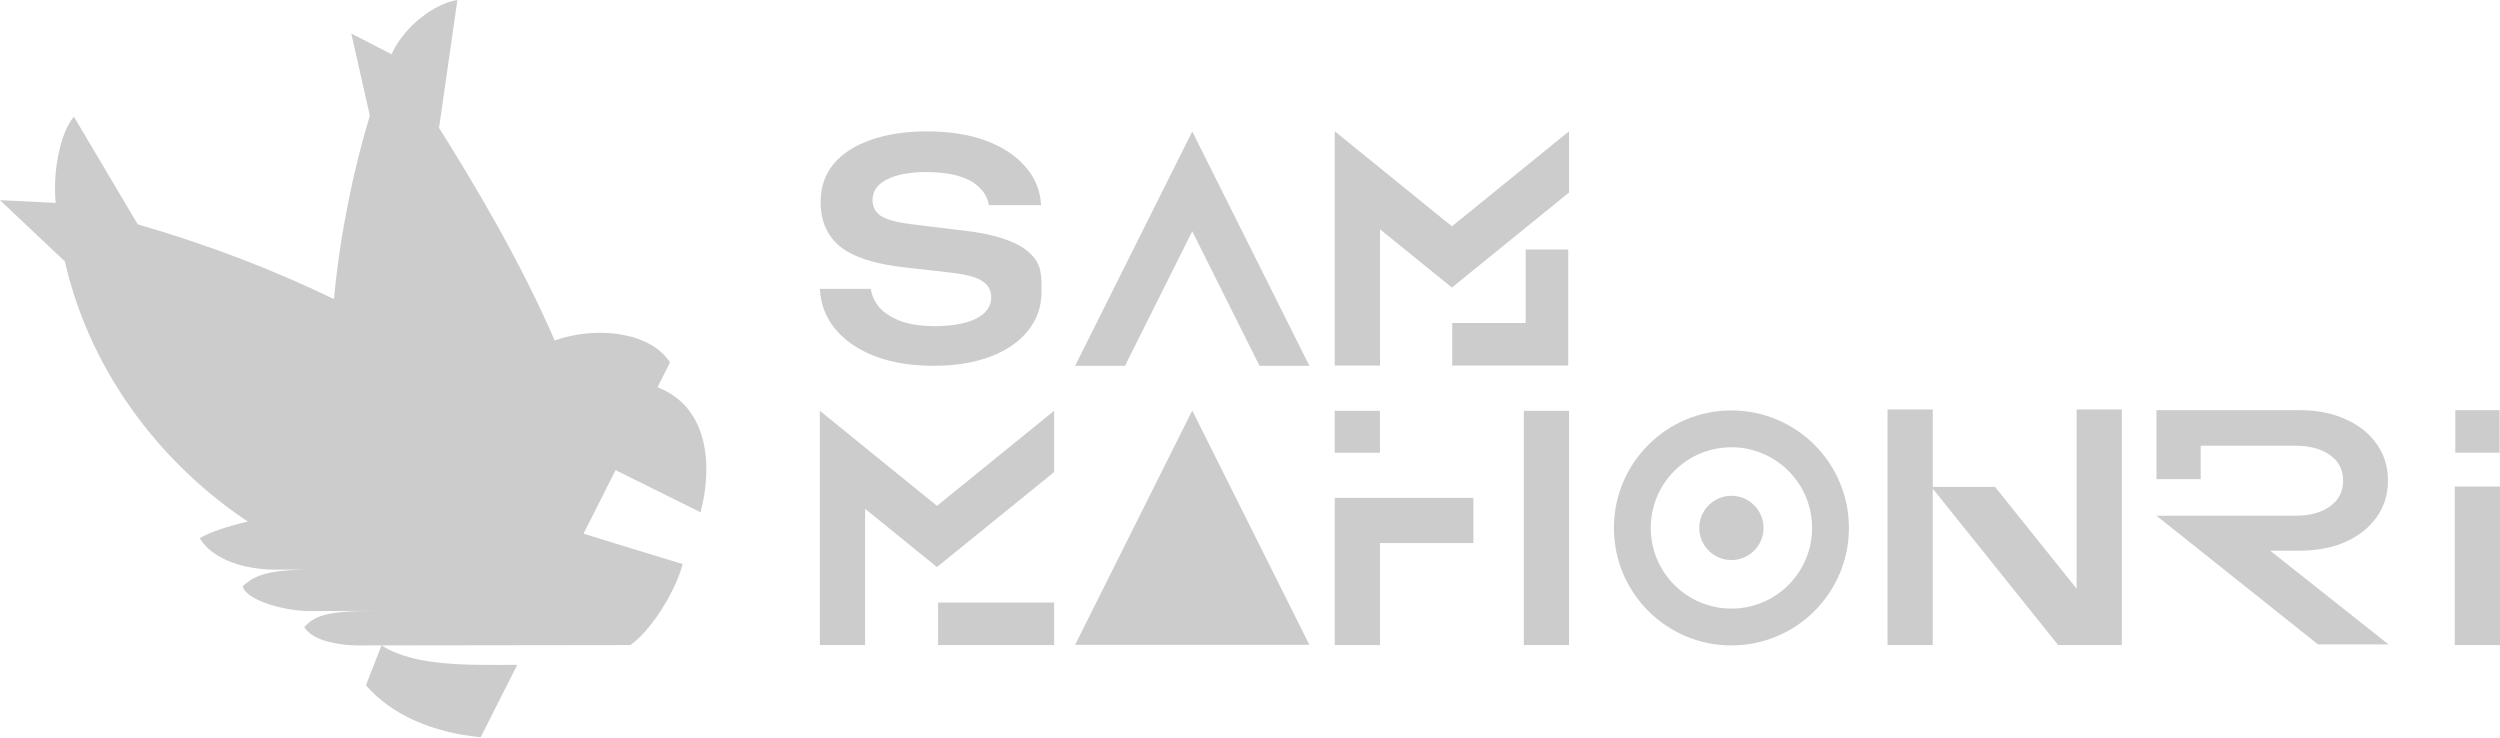
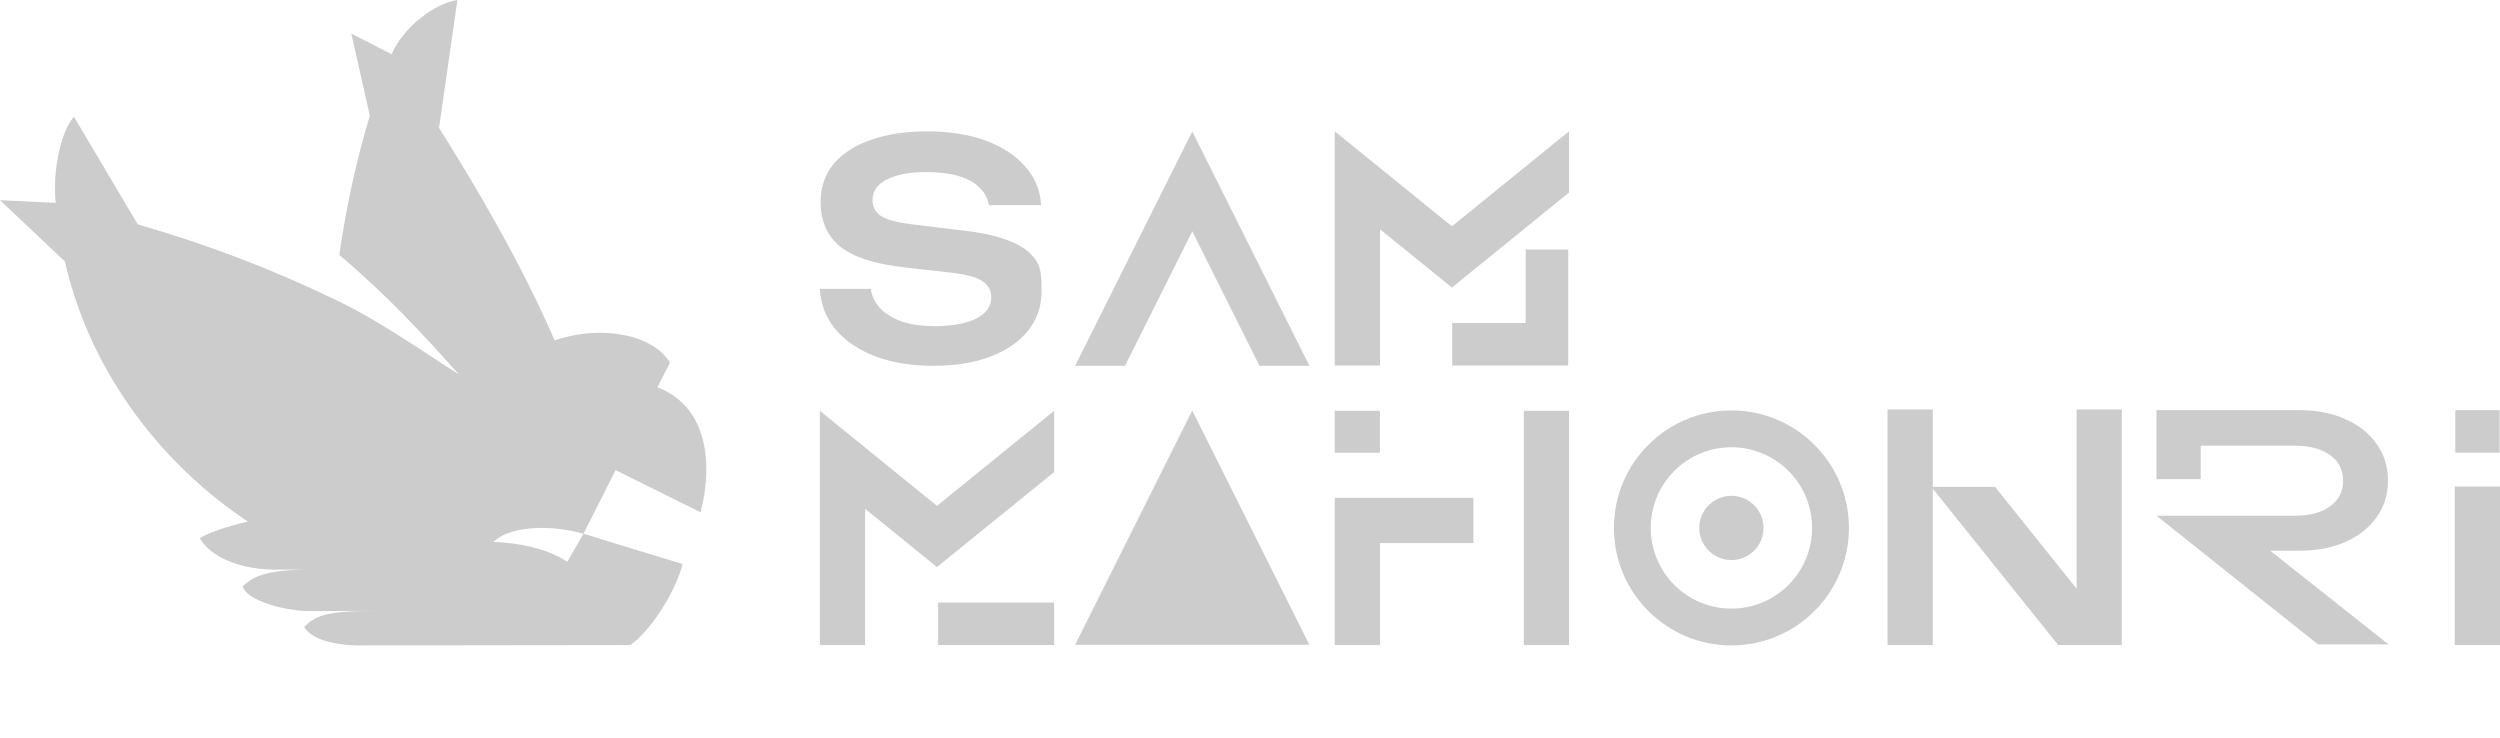
<svg xmlns="http://www.w3.org/2000/svg" width="2000" height="589.763" viewBox="0 0 529.167 156.041" version="1.1" id="svg1" xml:space="preserve">
  <defs id="defs1" />
  <g id="layer1" transform="translate(-928.3012,-27.28868)" style="fill:#cccccc">
    <g id="g16" transform="matrix(1.537942,0,0,1.537942,796.1191,400.6518)" style="fill:#cccccc">
-       <path id="path17" style="font-weight:500;font-size:25.4px;line-height:0.85;font-family:Unbounded;-inkscape-font-specification:'Unbounded Medium';letter-spacing:0px;fill:#cccccc;stroke-width:0.849;stroke-linecap:round;stroke-linejoin:round" d="M 148.902 -242.768 C 145.796 -242.305 141.559 -239.161 139.835 -235.298 L 134.299 -238.155 L 136.846 -226.849 C 134.592 -219.424 132.738 -210.513 131.91 -201.61 C 123.543 -205.642 114.848 -209.011 104.887 -211.9 L 104.902 -211.896 L 96.117 -226.717 C 94.057 -224.254 93.208 -218.604 93.613 -214.845 L 85.947 -215.218 L 94.851 -206.811 L 94.817 -207.032 C 98.509 -190.634 109.078 -178.262 120.056 -170.991 C 117.248 -170.314 114.67 -169.487 113.436 -168.685 C 115.279 -165.665 119.754 -164.358 123.909 -164.369 C 127.037 -164.378 126.782 -164.387 128.998 -164.391 C 121.77 -164.391 120.637 -163.151 119.331 -162.079 C 119.915 -160.035 125.342 -158.658 128.616 -158.663 C 131.062 -158.667 135.907 -158.691 137.645 -158.694 C 130.579 -158.694 129.304 -157.962 127.82 -156.479 C 128.976 -154.401 133.222 -153.933 135.208 -153.936 L 138.457 -153.94 L 136.315 -148.457 C 139.709 -144.468 145.462 -141.925 152.104 -141.307 L 157.135 -151.264 C 150.804 -151.264 143.107 -150.947 138.467 -153.94 L 172.705 -153.986 C 175.432 -155.868 178.88 -161.208 179.903 -165.14 C 174.704 -166.713 170.31 -168.066 166.256 -169.32 L 168.464 -173.692 L 170.673 -178.065 L 182.365 -172.265 C 184.012 -178.454 183.585 -186.734 176.435 -189.47 L 178.161 -192.886 C 175.506 -197.049 168.149 -197.961 162.293 -195.918 C 157.57 -206.743 151.446 -217.192 145.453 -226.618 L 146.375 -225.194 L 148.902 -242.768 z M 269.649 -224.703 L 269.649 -192.457 L 275.877 -192.457 L 275.877 -211.217 L 285.772 -203.19 L 292.498 -208.647 L 301.895 -216.273 L 301.895 -224.703 L 285.772 -211.619 L 269.649 -224.703 z M 213.602 -224.69 C 210.62 -224.69 208.028 -224.3 205.827 -223.52 C 203.625 -222.767 201.912 -221.666 200.686 -220.217 C 199.487 -218.768 198.888 -217.013 198.888 -214.951 C 198.888 -212.331 199.794 -210.283 201.605 -208.806 C 203.444 -207.357 206.398 -206.409 210.467 -205.963 L 216.779 -205.253 C 219.008 -205.002 220.357 -204.615 221.145 -204.072 C 221.959 -203.556 222.367 -202.809 222.367 -201.832 C 222.367 -200.582 221.661 -199.605 220.249 -198.899 C 218.864 -198.22 216.963 -197.88 214.546 -197.88 C 212.89 -197.88 211.423 -198.084 210.147 -198.491 C 208.898 -198.926 207.894 -199.523 207.133 -200.284 C 206.4 -201.071 205.952 -201.98 205.789 -203.012 L 198.783 -203.012 C 198.892 -200.894 199.611 -199.035 200.942 -197.433 C 202.272 -195.858 204.092 -194.622 206.4 -193.726 C 208.708 -192.857 211.383 -192.422 214.424 -192.422 C 217.411 -192.422 220.018 -192.843 222.245 -193.685 C 224.471 -194.527 226.196 -195.708 227.417 -197.229 C 228.667 -198.776 229.291 -200.569 229.291 -202.605 C 229.291 -204.316 229.319 -205.741 228.567 -206.883 C 227.842 -208.026 226.616 -208.932 224.888 -209.6 C 223.188 -210.297 220.889 -210.799 217.991 -211.105 L 211.428 -211.899 C 209.422 -212.15 208.015 -212.526 207.206 -213.028 C 206.426 -213.558 206.036 -214.296 206.036 -215.243 C 206.036 -216.469 206.705 -217.417 208.042 -218.086 C 209.38 -218.754 211.177 -219.089 213.435 -219.089 C 215.051 -219.089 216.79 -218.894 217.988 -218.504 C 219.186 -218.141 220.12 -217.612 220.789 -216.915 C 221.486 -216.246 221.903 -215.452 222.043 -214.533 L 229.233 -214.533 C 229.121 -216.567 228.397 -218.337 227.059 -219.841 C 225.721 -221.374 223.924 -222.558 221.667 -223.394 C 219.409 -224.258 216.5 -224.69 213.602 -224.69 z M 250.037 -224.668 L 233.915 -192.422 L 240.78 -192.422 L 250.037 -210.939 L 259.295 -192.422 L 266.16 -192.422 L 250.037 -224.668 z M 295.927 -208.426 L 295.927 -198.313 L 285.814 -198.313 L 285.814 -192.457 L 301.782 -192.457 L 301.782 -198.313 L 301.782 -208.426 L 295.927 -208.426 z M 345.729 -186.412 L 345.729 -153.987 L 351.954 -153.987 L 351.954 -175.518 L 369.214 -153.987 L 377.975 -153.987 L 377.975 -186.412 L 371.751 -186.412 L 371.751 -161.751 L 360.523 -175.757 L 351.954 -175.757 L 351.954 -186.412 L 345.729 -186.412 z M 382.742 -186.322 L 382.742 -176.828 L 388.827 -176.828 L 388.827 -181.421 L 401.834 -181.421 C 403.862 -181.421 405.46 -180.991 406.628 -180.131 C 407.827 -179.3 408.426 -178.125 408.426 -176.606 C 408.426 -175.115 407.827 -173.94 406.628 -173.08 C 405.46 -172.22 403.862 -171.79 401.834 -171.79 L 392.313 -171.79 L 382.742 -171.79 L 404.979 -154.076 L 414.687 -154.076 L 398.395 -166.975 L 402.387 -166.975 C 404.815 -166.975 406.935 -167.376 408.748 -168.178 C 410.592 -169.01 412.021 -170.142 413.036 -171.575 C 414.08 -173.037 414.603 -174.714 414.603 -176.606 C 414.603 -178.555 414.08 -180.246 413.036 -181.679 C 412.021 -183.141 410.592 -184.273 408.748 -185.075 C 406.935 -185.907 404.815 -186.322 402.387 -186.322 L 382.742 -186.322 z M 423.87 -186.322 L 423.87 -180.467 L 429.97 -180.467 L 429.97 -186.322 L 423.87 -186.322 z M 324.242 -186.281 C 315.311 -186.281 308.071 -179.04 308.071 -170.109 C 308.071 -161.179 315.311 -153.939 324.242 -153.939 C 333.173 -153.939 340.413 -161.179 340.413 -170.109 C 340.413 -179.04 333.173 -186.281 324.242 -186.281 z M 250.037 -186.268 L 236.95 -160.093 L 233.914 -154.022 L 240.78 -154.022 L 259.295 -154.022 L 266.16 -154.022 L 263.124 -160.093 L 250.037 -186.268 z M 269.642 -186.233 L 269.642 -180.454 L 275.866 -180.454 L 275.866 -186.233 L 269.642 -186.233 z M 295.67 -186.233 L 295.67 -153.987 L 301.895 -153.987 L 301.895 -186.233 L 295.67 -186.233 z M 198.783 -186.233 L 198.783 -153.987 L 205.011 -153.987 L 205.011 -172.747 L 214.906 -164.72 L 221.632 -170.176 L 231.029 -177.802 L 231.029 -186.233 L 214.906 -173.148 L 198.783 -186.233 z M 324.242 -181.212 C 330.373 -181.212 335.344 -176.241 335.344 -170.109 C 335.344 -163.978 330.373 -159.007 324.242 -159.007 C 318.11 -159.007 313.14 -163.978 313.14 -170.109 C 313.14 -176.241 318.11 -181.212 324.242 -181.212 z M 423.797 -175.811 L 423.797 -153.987 L 430.022 -153.987 L 430.022 -175.811 L 423.797 -175.811 z M 324.242 -174.532 C 321.799 -174.532 319.819 -172.552 319.819 -170.109 C 319.819 -167.667 321.799 -165.687 324.242 -165.687 C 326.684 -165.687 328.664 -167.667 328.664 -170.109 C 328.664 -172.552 326.684 -174.532 324.242 -174.532 z M 269.649 -174.246 L 269.649 -153.987 L 275.874 -153.987 L 275.874 -168.022 L 288.73 -168.022 L 288.73 -174.246 L 275.874 -174.246 L 269.649 -174.246 z M 215.06 -159.842 L 215.06 -153.987 L 231.029 -153.987 L 231.029 -159.842 L 215.06 -159.842 z " />
+       <path id="path17" style="font-weight:500;font-size:25.4px;line-height:0.85;font-family:Unbounded;-inkscape-font-specification:'Unbounded Medium';letter-spacing:0px;fill:#cccccc;stroke-width:0.849;stroke-linecap:round;stroke-linejoin:round" d="M 148.902 -242.768 C 145.796 -242.305 141.559 -239.161 139.835 -235.298 L 134.299 -238.155 L 136.846 -226.849 C 135.106 -221.116 133.618 -214.495 132.643 -207.678 C 139.018 -202.334 144.063 -196.884 149.105 -191.234 C 143.423 -194.858 137.846 -198.832 131.91 -201.61 C 123.543 -205.642 114.848 -209.011 104.887 -211.9 L 104.902 -211.896 L 96.117 -226.717 C 94.057 -224.254 93.208 -218.604 93.613 -214.845 L 85.947 -215.218 L 94.851 -206.811 L 94.817 -207.032 C 98.509 -190.634 109.078 -178.262 120.056 -170.991 C 117.248 -170.314 114.67 -169.487 113.436 -168.685 C 115.279 -165.665 119.754 -164.358 123.909 -164.369 C 127.037 -164.378 126.782 -164.387 128.998 -164.391 C 121.77 -164.391 120.637 -163.151 119.331 -162.079 C 119.915 -160.035 125.342 -158.658 128.616 -158.663 C 131.062 -158.667 135.907 -158.691 137.645 -158.694 C 130.579 -158.694 129.304 -157.962 127.82 -156.479 C 128.976 -154.401 133.222 -153.933 135.208 -153.936 L 172.705 -153.986 C 175.432 -155.868 178.88 -161.208 179.903 -165.14 C 174.704 -166.713 170.31 -168.066 166.256 -169.32 L 164.024 -165.454 C 161.106 -167.376 157.056 -168.08 153.854 -168.179 C 155.708 -170.033 160.607 -170.833 166.256 -169.32 L 168.464 -173.692 L 170.673 -178.065 L 182.365 -172.265 C 184.012 -178.454 183.585 -186.734 176.435 -189.47 L 178.161 -192.886 C 175.506 -197.049 168.149 -197.961 162.293 -195.918 C 157.57 -206.743 151.446 -217.192 145.453 -226.618 L 146.375 -225.194 L 148.902 -242.768 z M 269.649 -224.703 L 269.649 -192.457 L 275.877 -192.457 L 275.877 -211.217 L 285.772 -203.19 L 292.498 -208.647 L 301.895 -216.273 L 301.895 -224.703 L 285.772 -211.619 L 269.649 -224.703 z M 213.602 -224.69 C 210.62 -224.69 208.028 -224.3 205.827 -223.52 C 203.625 -222.767 201.912 -221.666 200.686 -220.217 C 199.487 -218.768 198.888 -217.013 198.888 -214.951 C 198.888 -212.331 199.794 -210.283 201.605 -208.806 C 203.444 -207.357 206.398 -206.409 210.467 -205.963 L 216.779 -205.253 C 219.008 -205.002 220.357 -204.615 221.145 -204.072 C 221.959 -203.556 222.367 -202.809 222.367 -201.832 C 222.367 -200.582 221.661 -199.605 220.249 -198.899 C 218.864 -198.22 216.963 -197.88 214.546 -197.88 C 212.89 -197.88 211.423 -198.084 210.147 -198.491 C 208.898 -198.926 207.894 -199.523 207.133 -200.284 C 206.4 -201.071 205.952 -201.98 205.789 -203.012 L 198.783 -203.012 C 198.892 -200.894 199.611 -199.035 200.942 -197.433 C 202.272 -195.858 204.092 -194.622 206.4 -193.726 C 208.708 -192.857 211.383 -192.422 214.424 -192.422 C 217.411 -192.422 220.018 -192.843 222.245 -193.685 C 224.471 -194.527 226.196 -195.708 227.417 -197.229 C 228.667 -198.776 229.291 -200.569 229.291 -202.605 C 229.291 -204.316 229.319 -205.741 228.567 -206.883 C 227.842 -208.026 226.616 -208.932 224.888 -209.6 C 223.188 -210.297 220.889 -210.799 217.991 -211.105 L 211.428 -211.899 C 209.422 -212.15 208.015 -212.526 207.206 -213.028 C 206.426 -213.558 206.036 -214.296 206.036 -215.243 C 206.036 -216.469 206.705 -217.417 208.042 -218.086 C 209.38 -218.754 211.177 -219.089 213.435 -219.089 C 215.051 -219.089 216.79 -218.894 217.988 -218.504 C 219.186 -218.141 220.12 -217.612 220.789 -216.915 C 221.486 -216.246 221.903 -215.452 222.043 -214.533 L 229.233 -214.533 C 229.121 -216.567 228.397 -218.337 227.059 -219.841 C 225.721 -221.374 223.924 -222.558 221.667 -223.394 C 219.409 -224.258 216.5 -224.69 213.602 -224.69 z M 250.037 -224.668 L 233.915 -192.422 L 240.78 -192.422 L 250.037 -210.939 L 259.295 -192.422 L 266.16 -192.422 L 250.037 -224.668 z M 295.927 -208.426 L 295.927 -198.313 L 285.814 -198.313 L 285.814 -192.457 L 301.782 -192.457 L 301.782 -198.313 L 301.782 -208.426 L 295.927 -208.426 z M 345.729 -186.412 L 345.729 -153.987 L 351.954 -153.987 L 351.954 -175.518 L 369.214 -153.987 L 377.975 -153.987 L 377.975 -186.412 L 371.751 -186.412 L 371.751 -161.751 L 360.523 -175.757 L 351.954 -175.757 L 351.954 -186.412 L 345.729 -186.412 z M 382.742 -186.322 L 382.742 -176.828 L 388.827 -176.828 L 388.827 -181.421 L 401.834 -181.421 C 403.862 -181.421 405.46 -180.991 406.628 -180.131 C 407.827 -179.3 408.426 -178.125 408.426 -176.606 C 408.426 -175.115 407.827 -173.94 406.628 -173.08 C 405.46 -172.22 403.862 -171.79 401.834 -171.79 L 392.313 -171.79 L 382.742 -171.79 L 404.979 -154.076 L 414.687 -154.076 L 398.395 -166.975 L 402.387 -166.975 C 404.815 -166.975 406.935 -167.376 408.748 -168.178 C 410.592 -169.01 412.021 -170.142 413.036 -171.575 C 414.08 -173.037 414.603 -174.714 414.603 -176.606 C 414.603 -178.555 414.08 -180.246 413.036 -181.679 C 412.021 -183.141 410.592 -184.273 408.748 -185.075 C 406.935 -185.907 404.815 -186.322 402.387 -186.322 L 382.742 -186.322 z M 423.87 -186.322 L 423.87 -180.467 L 429.97 -180.467 L 429.97 -186.322 L 423.87 -186.322 z M 324.242 -186.281 C 315.311 -186.281 308.071 -179.04 308.071 -170.109 C 308.071 -161.179 315.311 -153.939 324.242 -153.939 C 333.173 -153.939 340.413 -161.179 340.413 -170.109 C 340.413 -179.04 333.173 -186.281 324.242 -186.281 z M 250.037 -186.268 L 236.95 -160.093 L 233.914 -154.022 L 240.78 -154.022 L 259.295 -154.022 L 266.16 -154.022 L 263.124 -160.093 L 250.037 -186.268 z M 269.642 -186.233 L 269.642 -180.454 L 275.866 -180.454 L 275.866 -186.233 L 269.642 -186.233 z M 295.67 -186.233 L 295.67 -153.987 L 301.895 -153.987 L 301.895 -186.233 L 295.67 -186.233 z M 198.783 -186.233 L 198.783 -153.987 L 205.011 -153.987 L 205.011 -172.747 L 214.906 -164.72 L 221.632 -170.176 L 231.029 -177.802 L 231.029 -186.233 L 214.906 -173.148 L 198.783 -186.233 z M 324.242 -181.212 C 330.373 -181.212 335.344 -176.241 335.344 -170.109 C 335.344 -163.978 330.373 -159.007 324.242 -159.007 C 318.11 -159.007 313.14 -163.978 313.14 -170.109 C 313.14 -176.241 318.11 -181.212 324.242 -181.212 z M 423.797 -175.811 L 423.797 -153.987 L 430.022 -153.987 L 430.022 -175.811 L 423.797 -175.811 z M 324.242 -174.532 C 321.799 -174.532 319.819 -172.552 319.819 -170.109 C 319.819 -167.667 321.799 -165.687 324.242 -165.687 C 326.684 -165.687 328.664 -167.667 328.664 -170.109 C 328.664 -172.552 326.684 -174.532 324.242 -174.532 z M 269.649 -174.246 L 269.649 -153.987 L 275.874 -153.987 L 275.874 -168.022 L 288.73 -168.022 L 288.73 -174.246 L 275.874 -174.246 L 269.649 -174.246 z M 215.06 -159.842 L 215.06 -153.987 L 231.029 -153.987 L 231.029 -159.842 L 215.06 -159.842 z " />
    </g>
  </g>
</svg>
